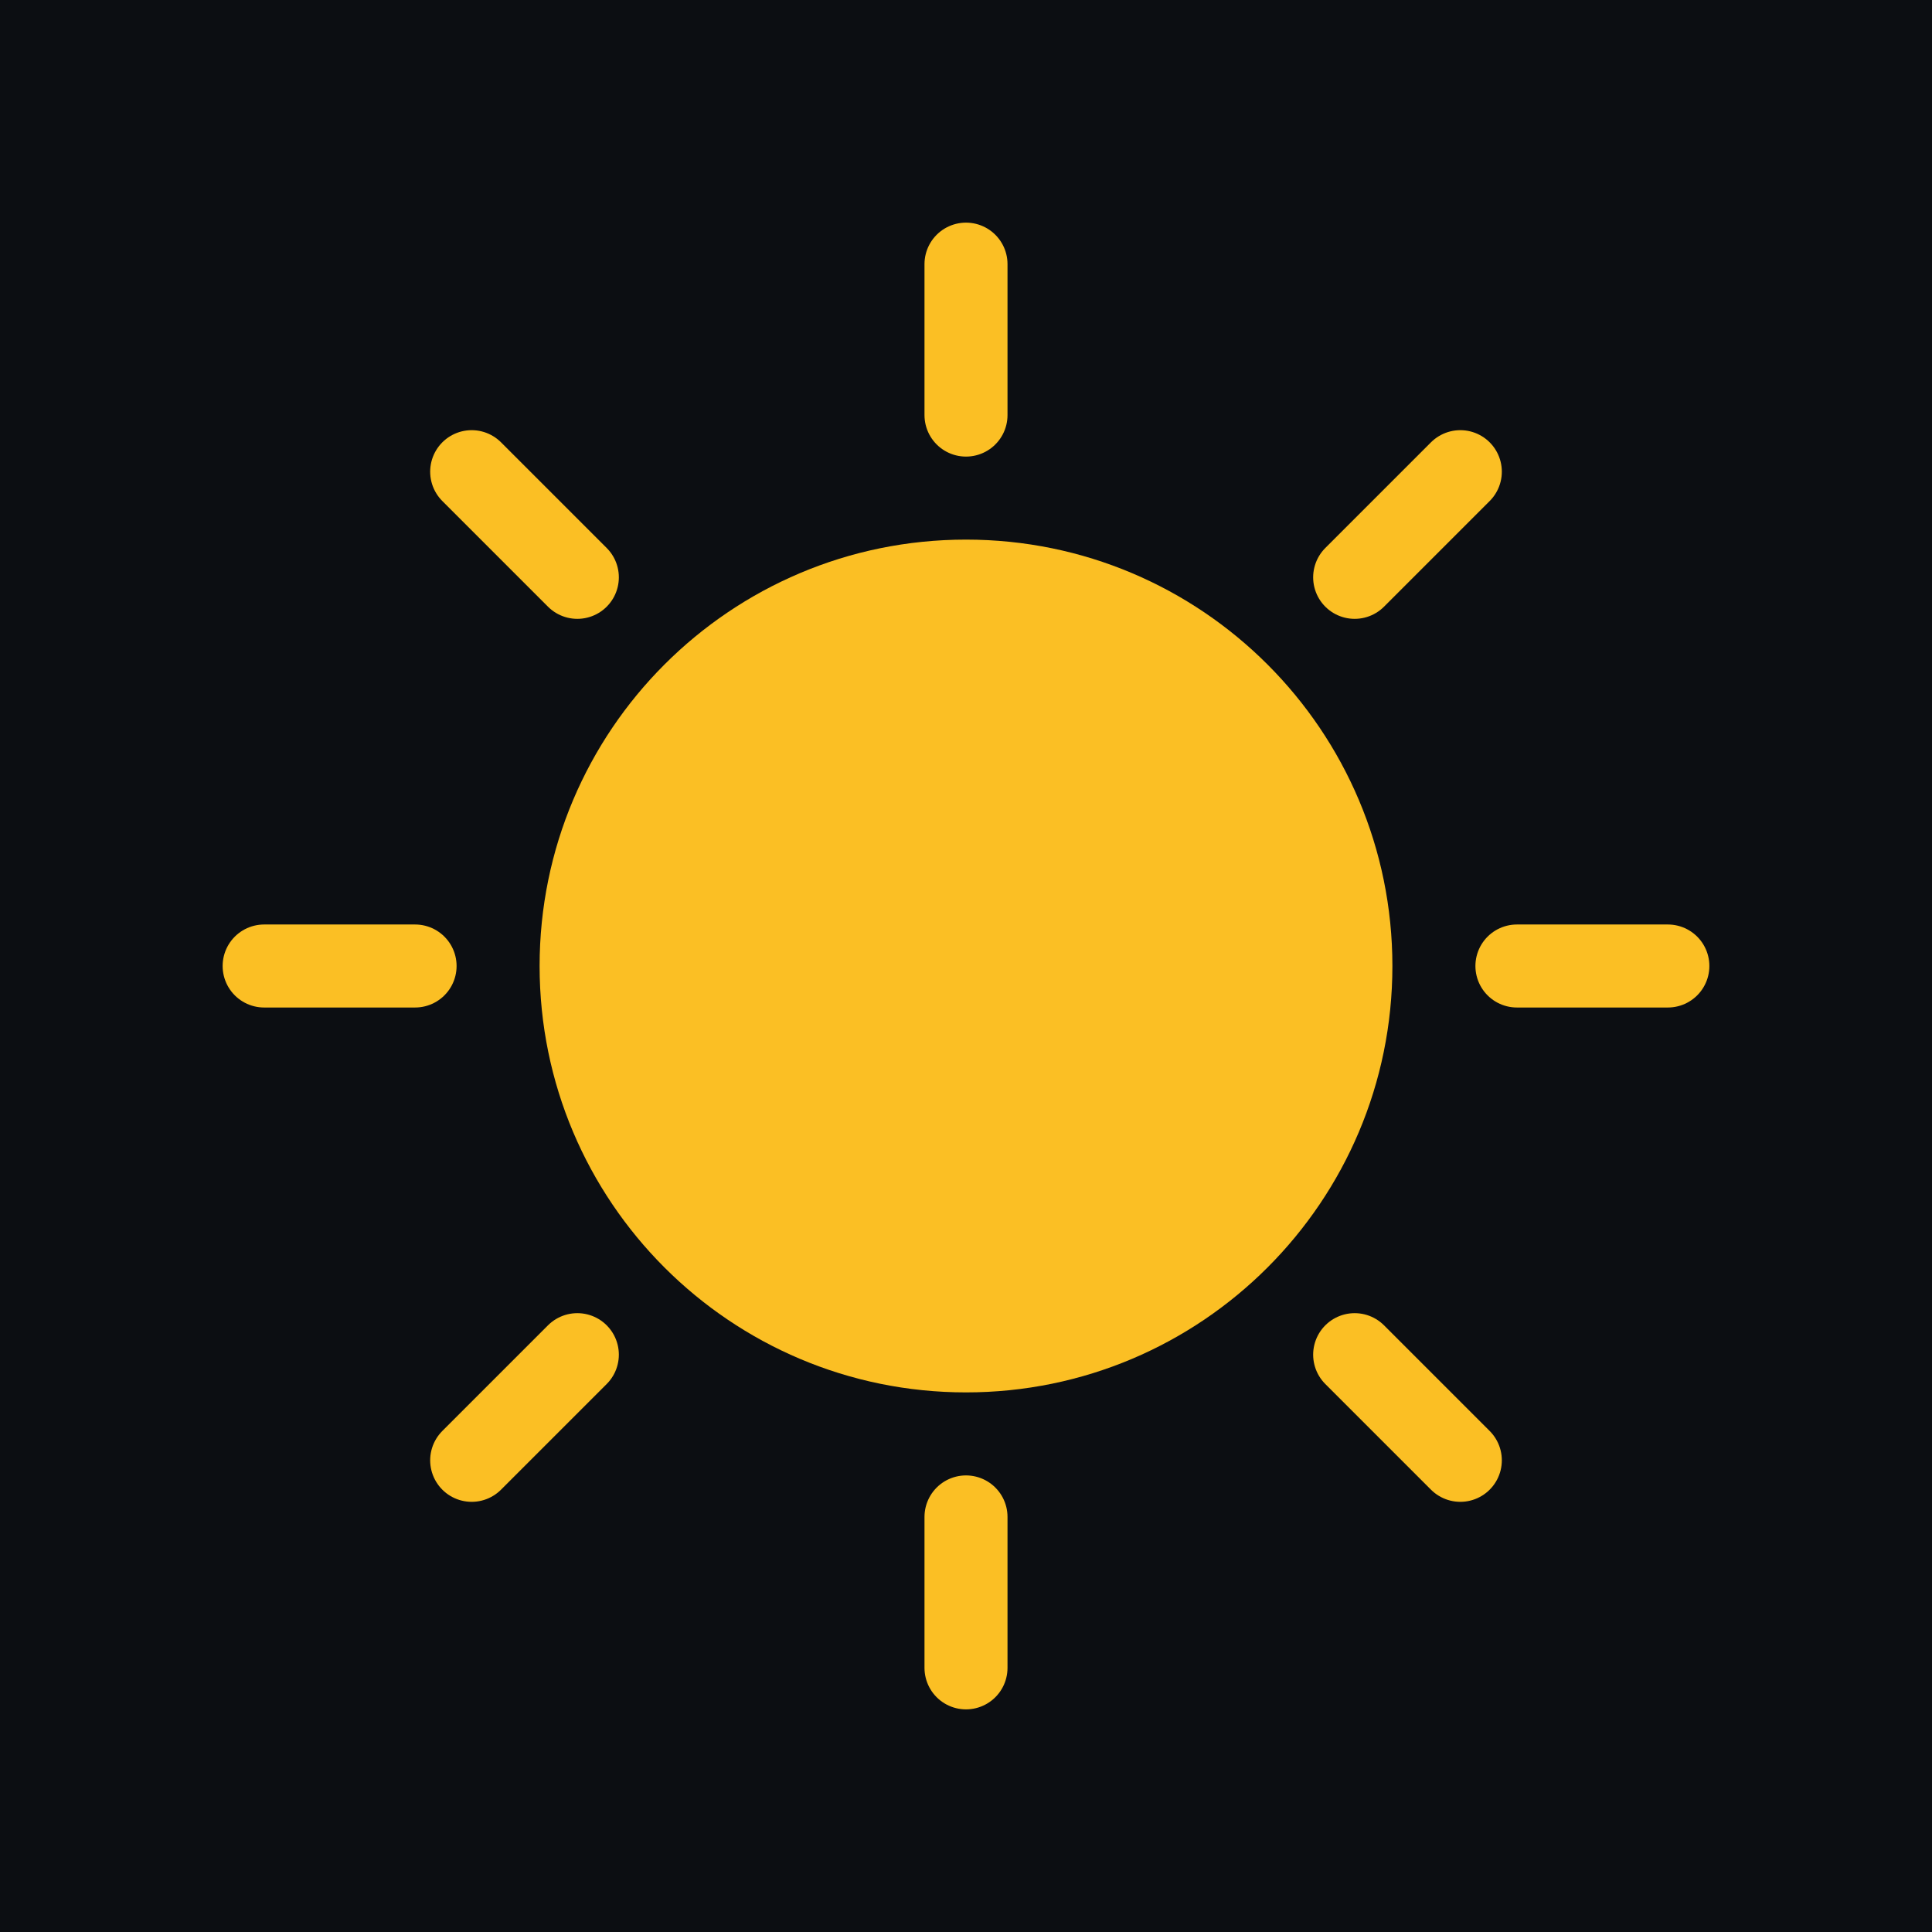
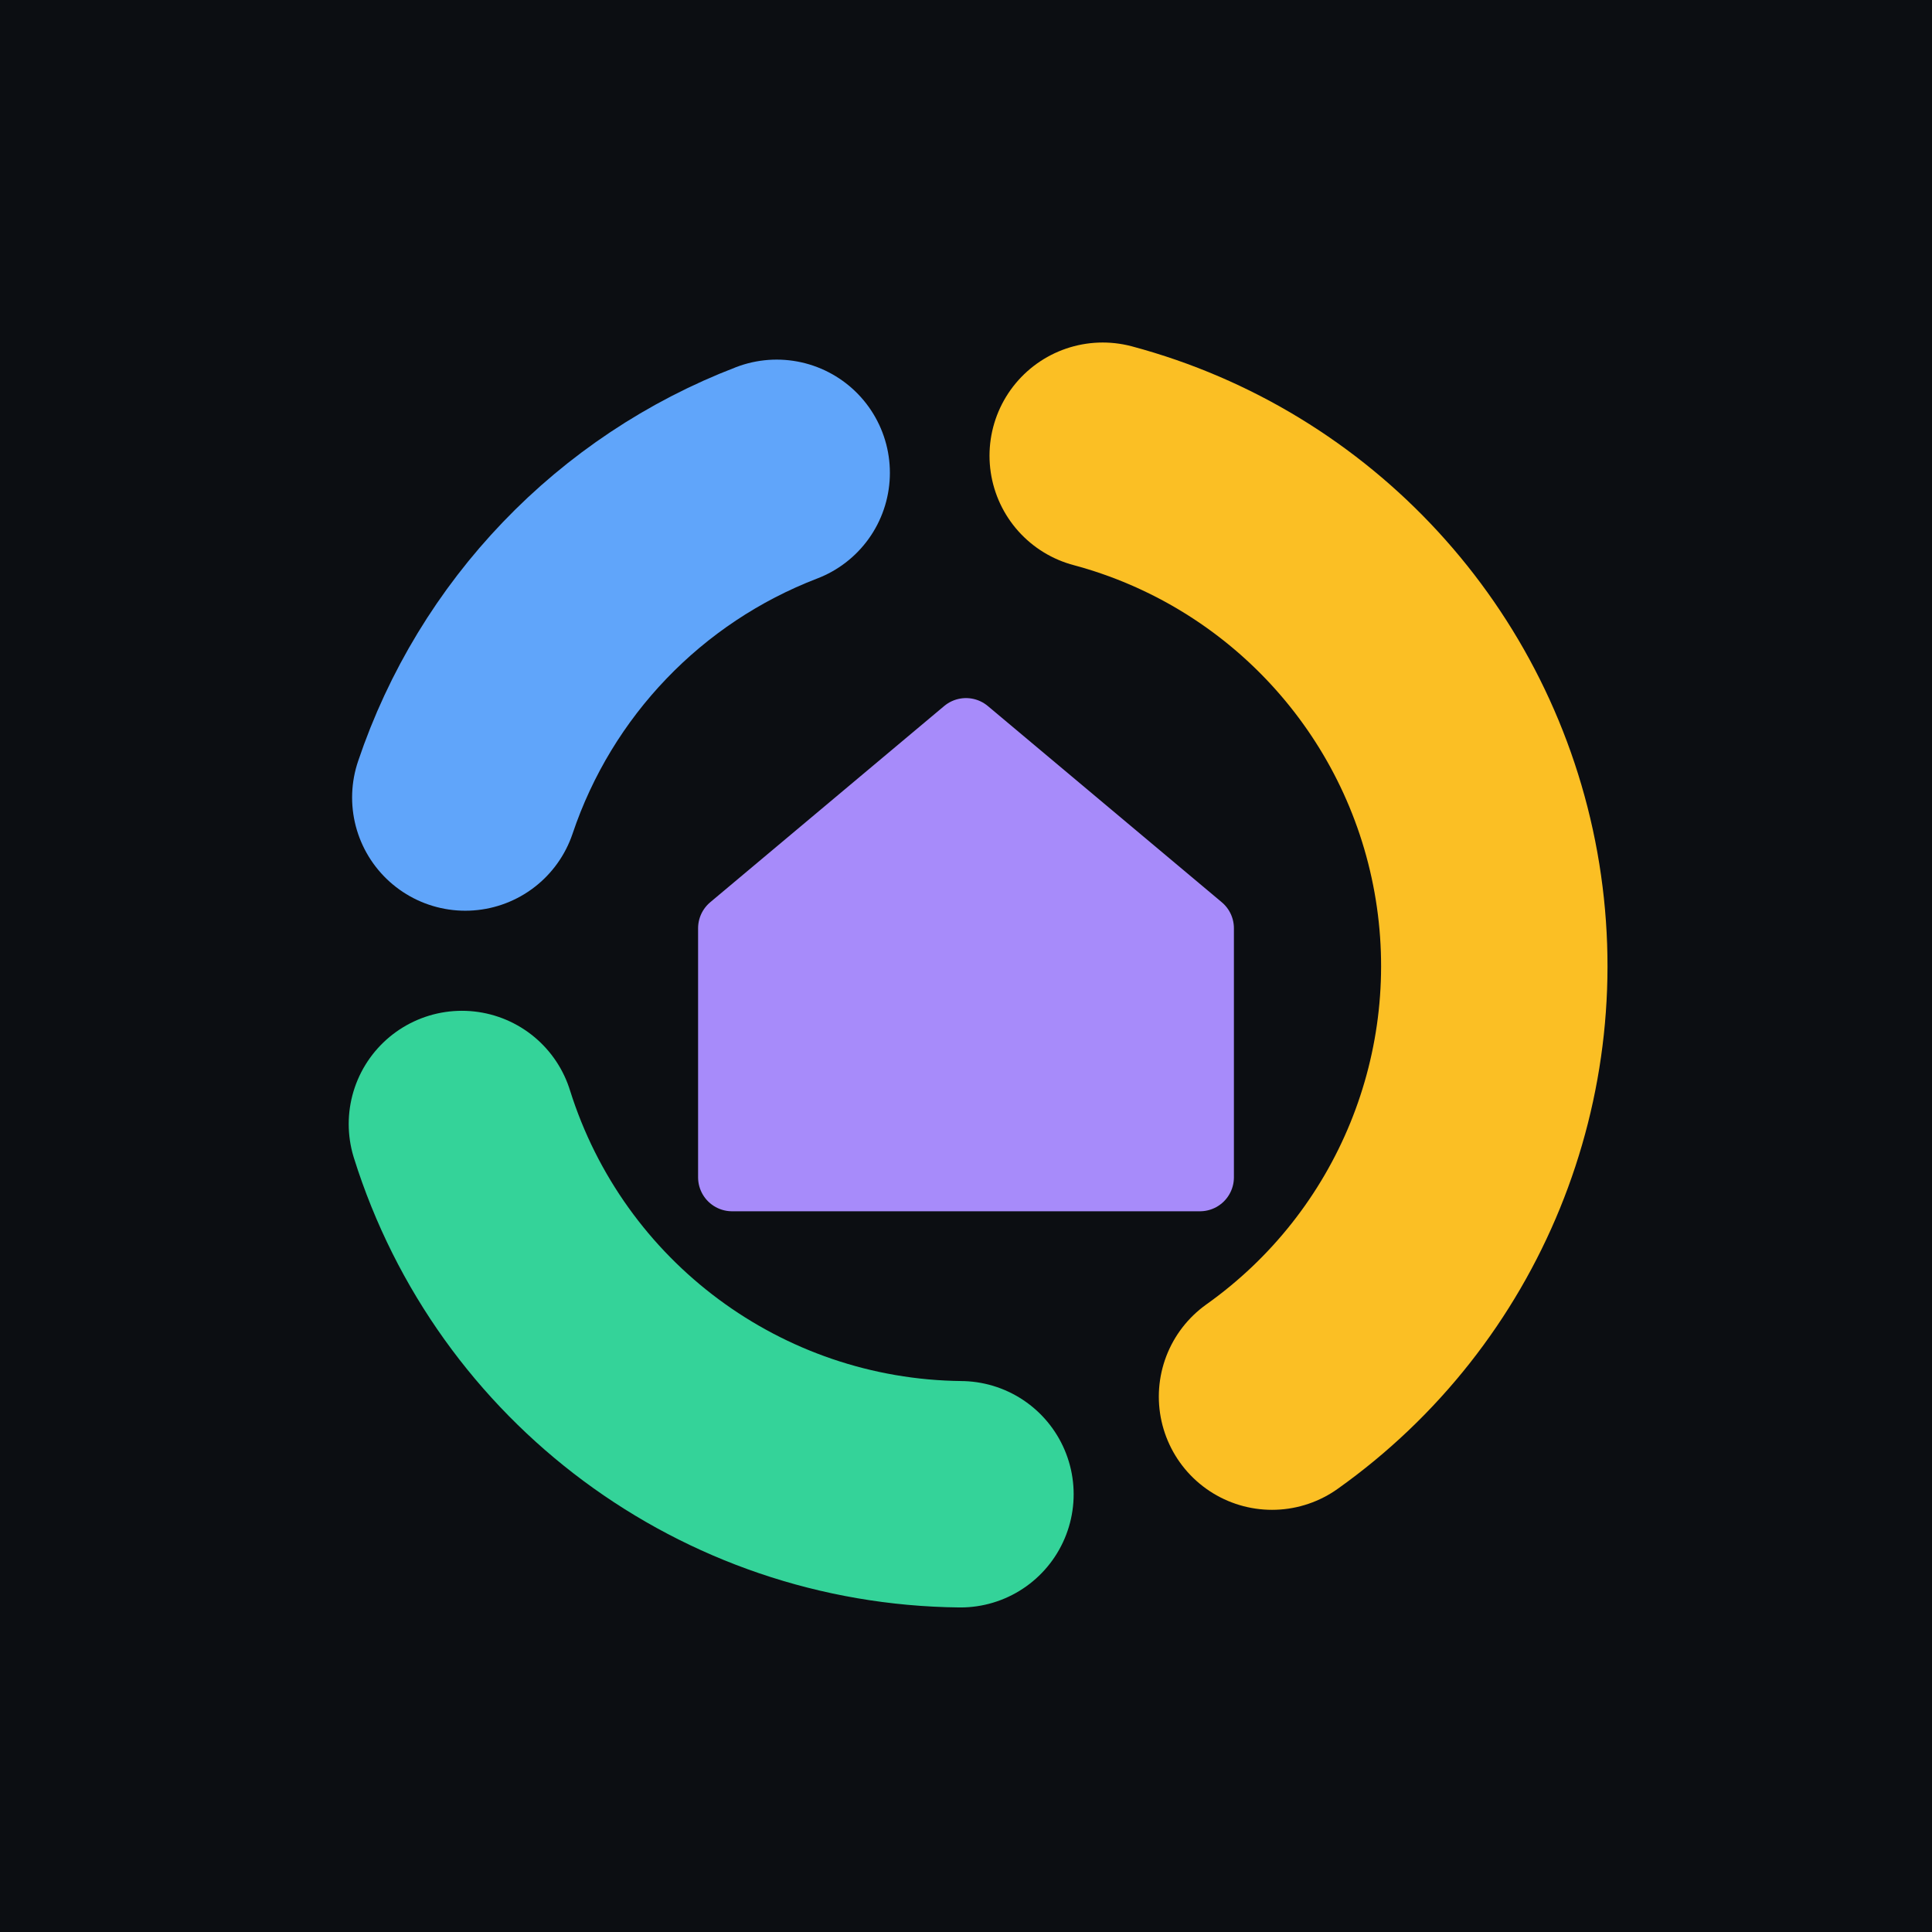
<svg xmlns="http://www.w3.org/2000/svg" viewBox="0 0 512 512">
  <rect width="512" height="512" fill="#0c0e12" />
-   <circle cx="256" cy="256" r="113" fill="#fbbf24" />
-   <g stroke="#fbbf24" stroke-width="22" stroke-linecap="round">
-     <path d="M256 70v40M256 402v40M70 256h40M402 256h40M125 125l28 28M359 359l28 28M387 125l-28 28M153 359l-28 28" />
+   <g fill="none" stroke-width="60" stroke-linecap="round">
+     <path d="M292.23 120.77A140 140 0 0 1 337.10 370.12" stroke="#fbbf24" />
+     <path d="M254.53 395.99A140 140 0 0 1 122.41 297.87" stroke="#34d399" />
+     <path d="M123.31 211.35A140 140 0 0 1 205.83 125.30" stroke="#60a5fa" />
  </g>
+   <path d="M256 194L318 246V312H194V246Z" fill="#a78bfa" stroke="#a78bfa" stroke-width="18" stroke-linejoin="round" />
</svg>
